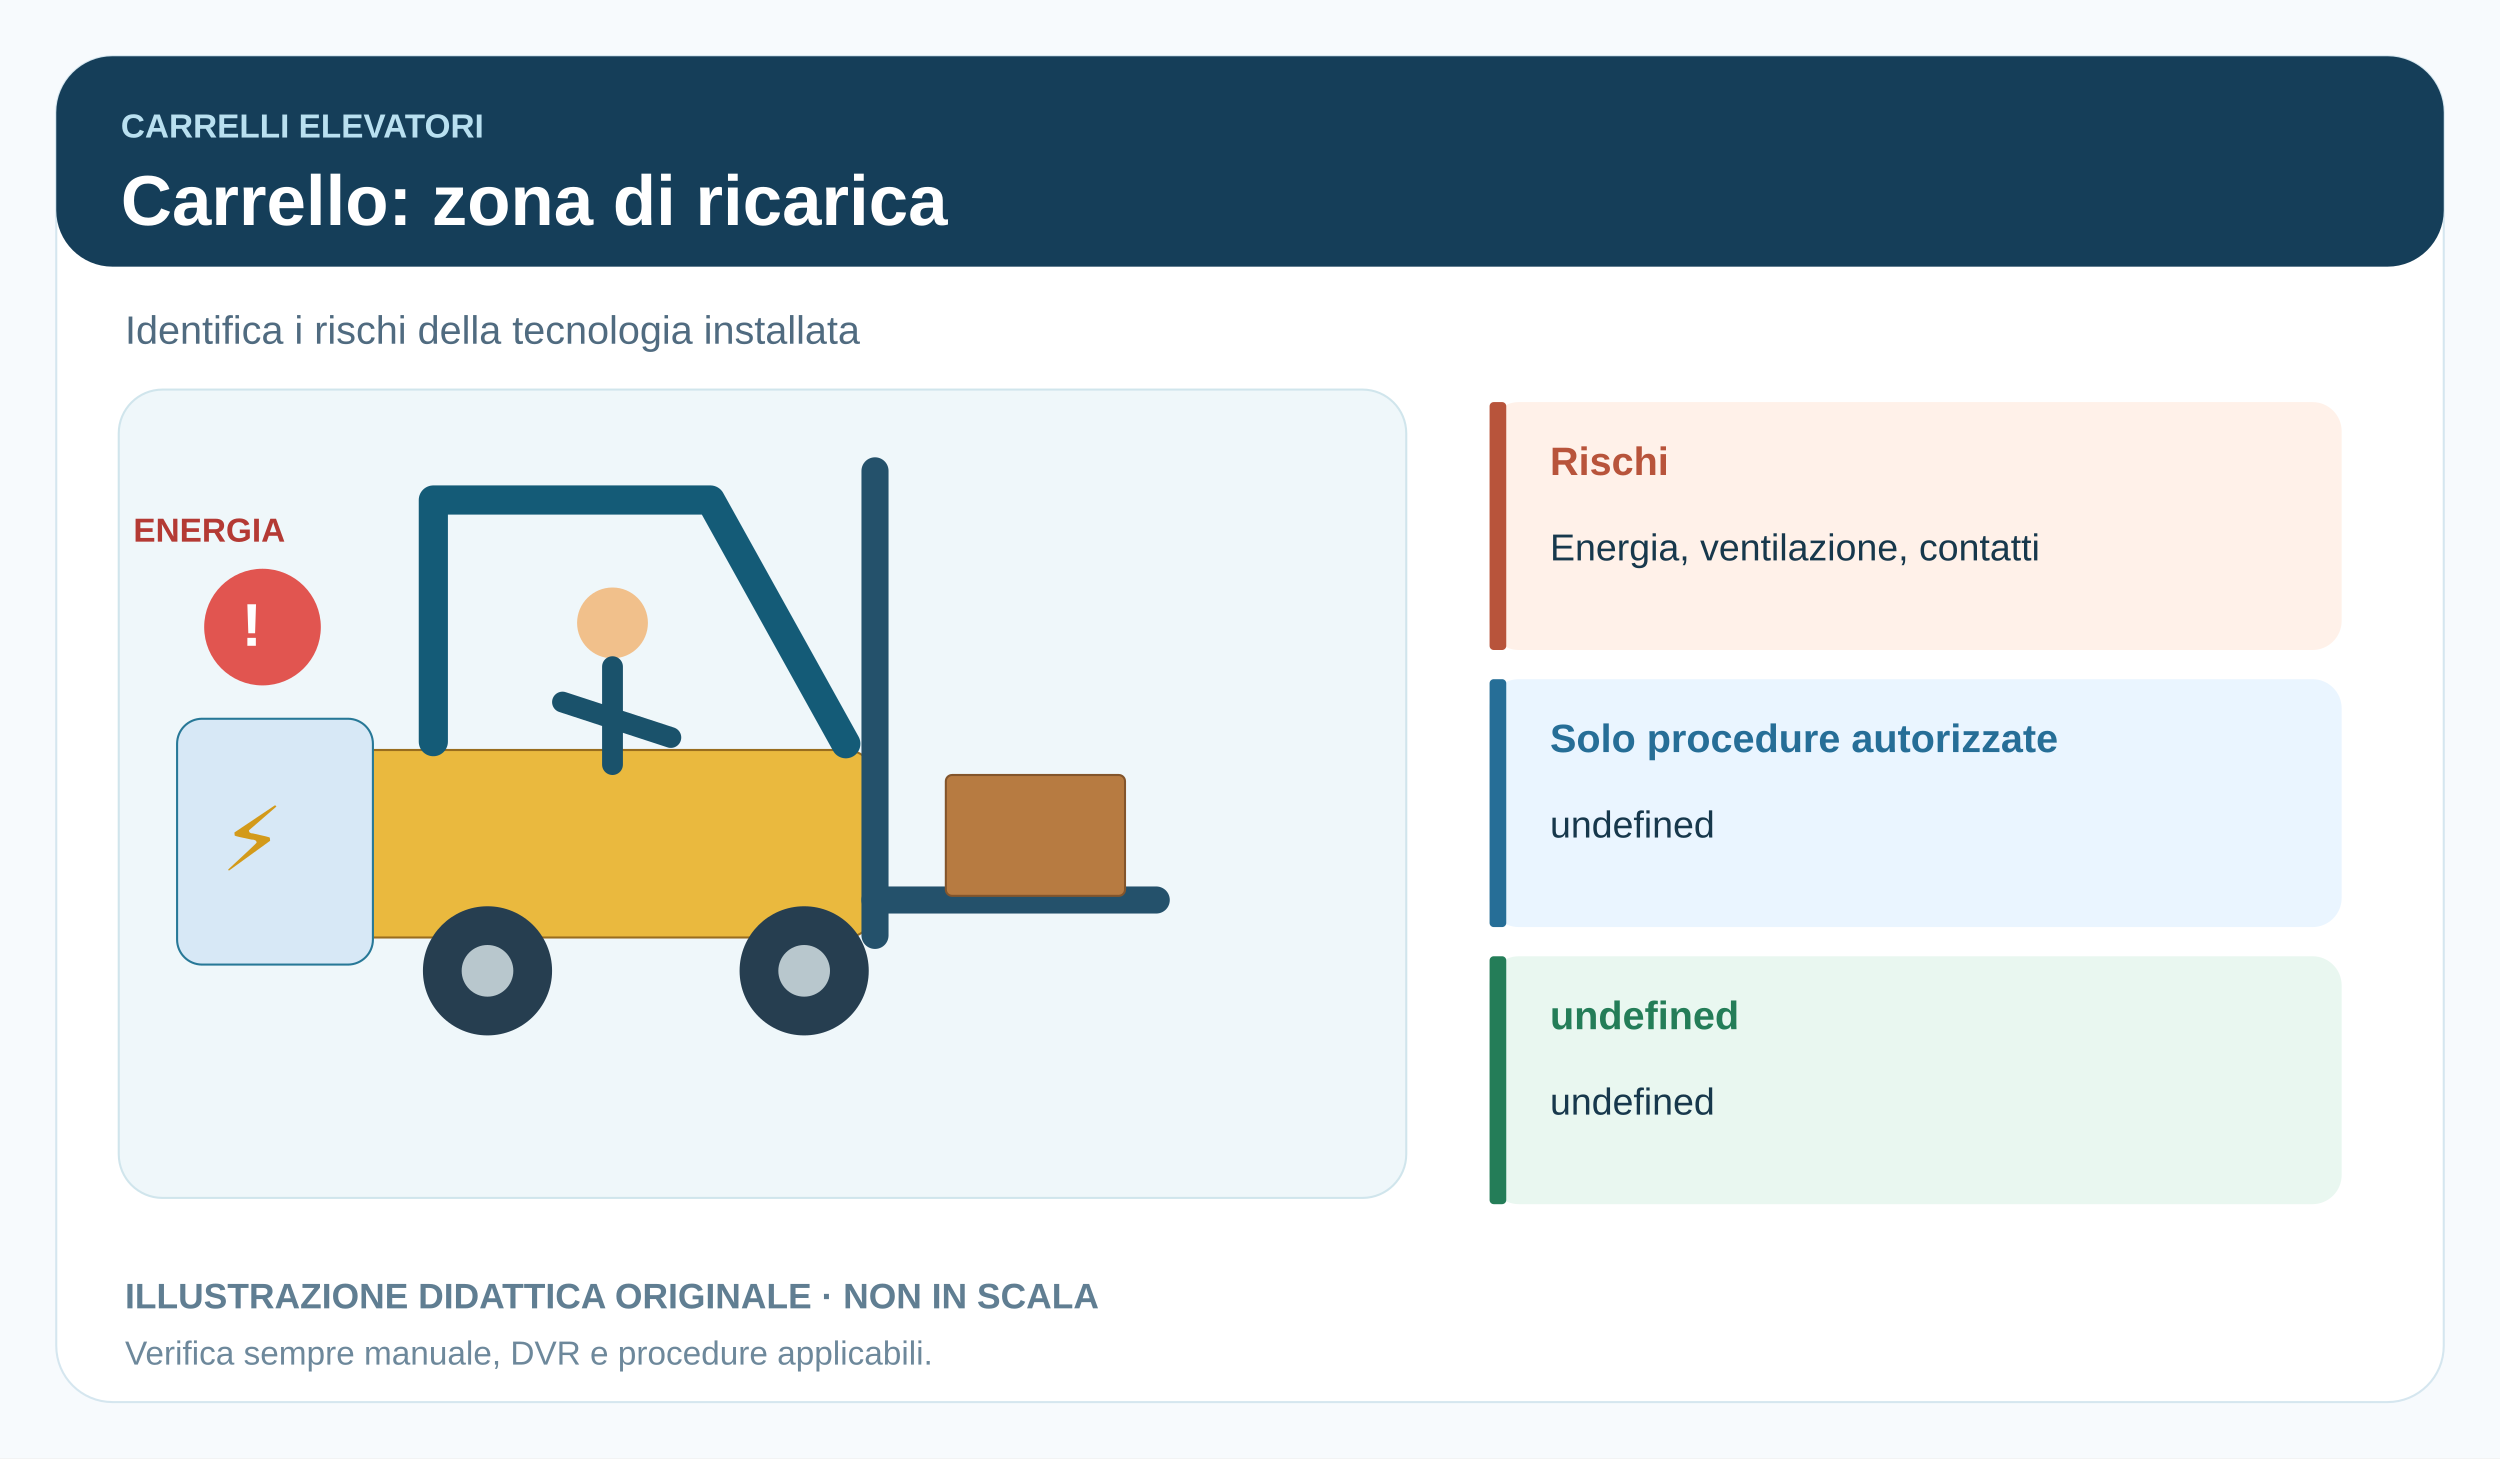
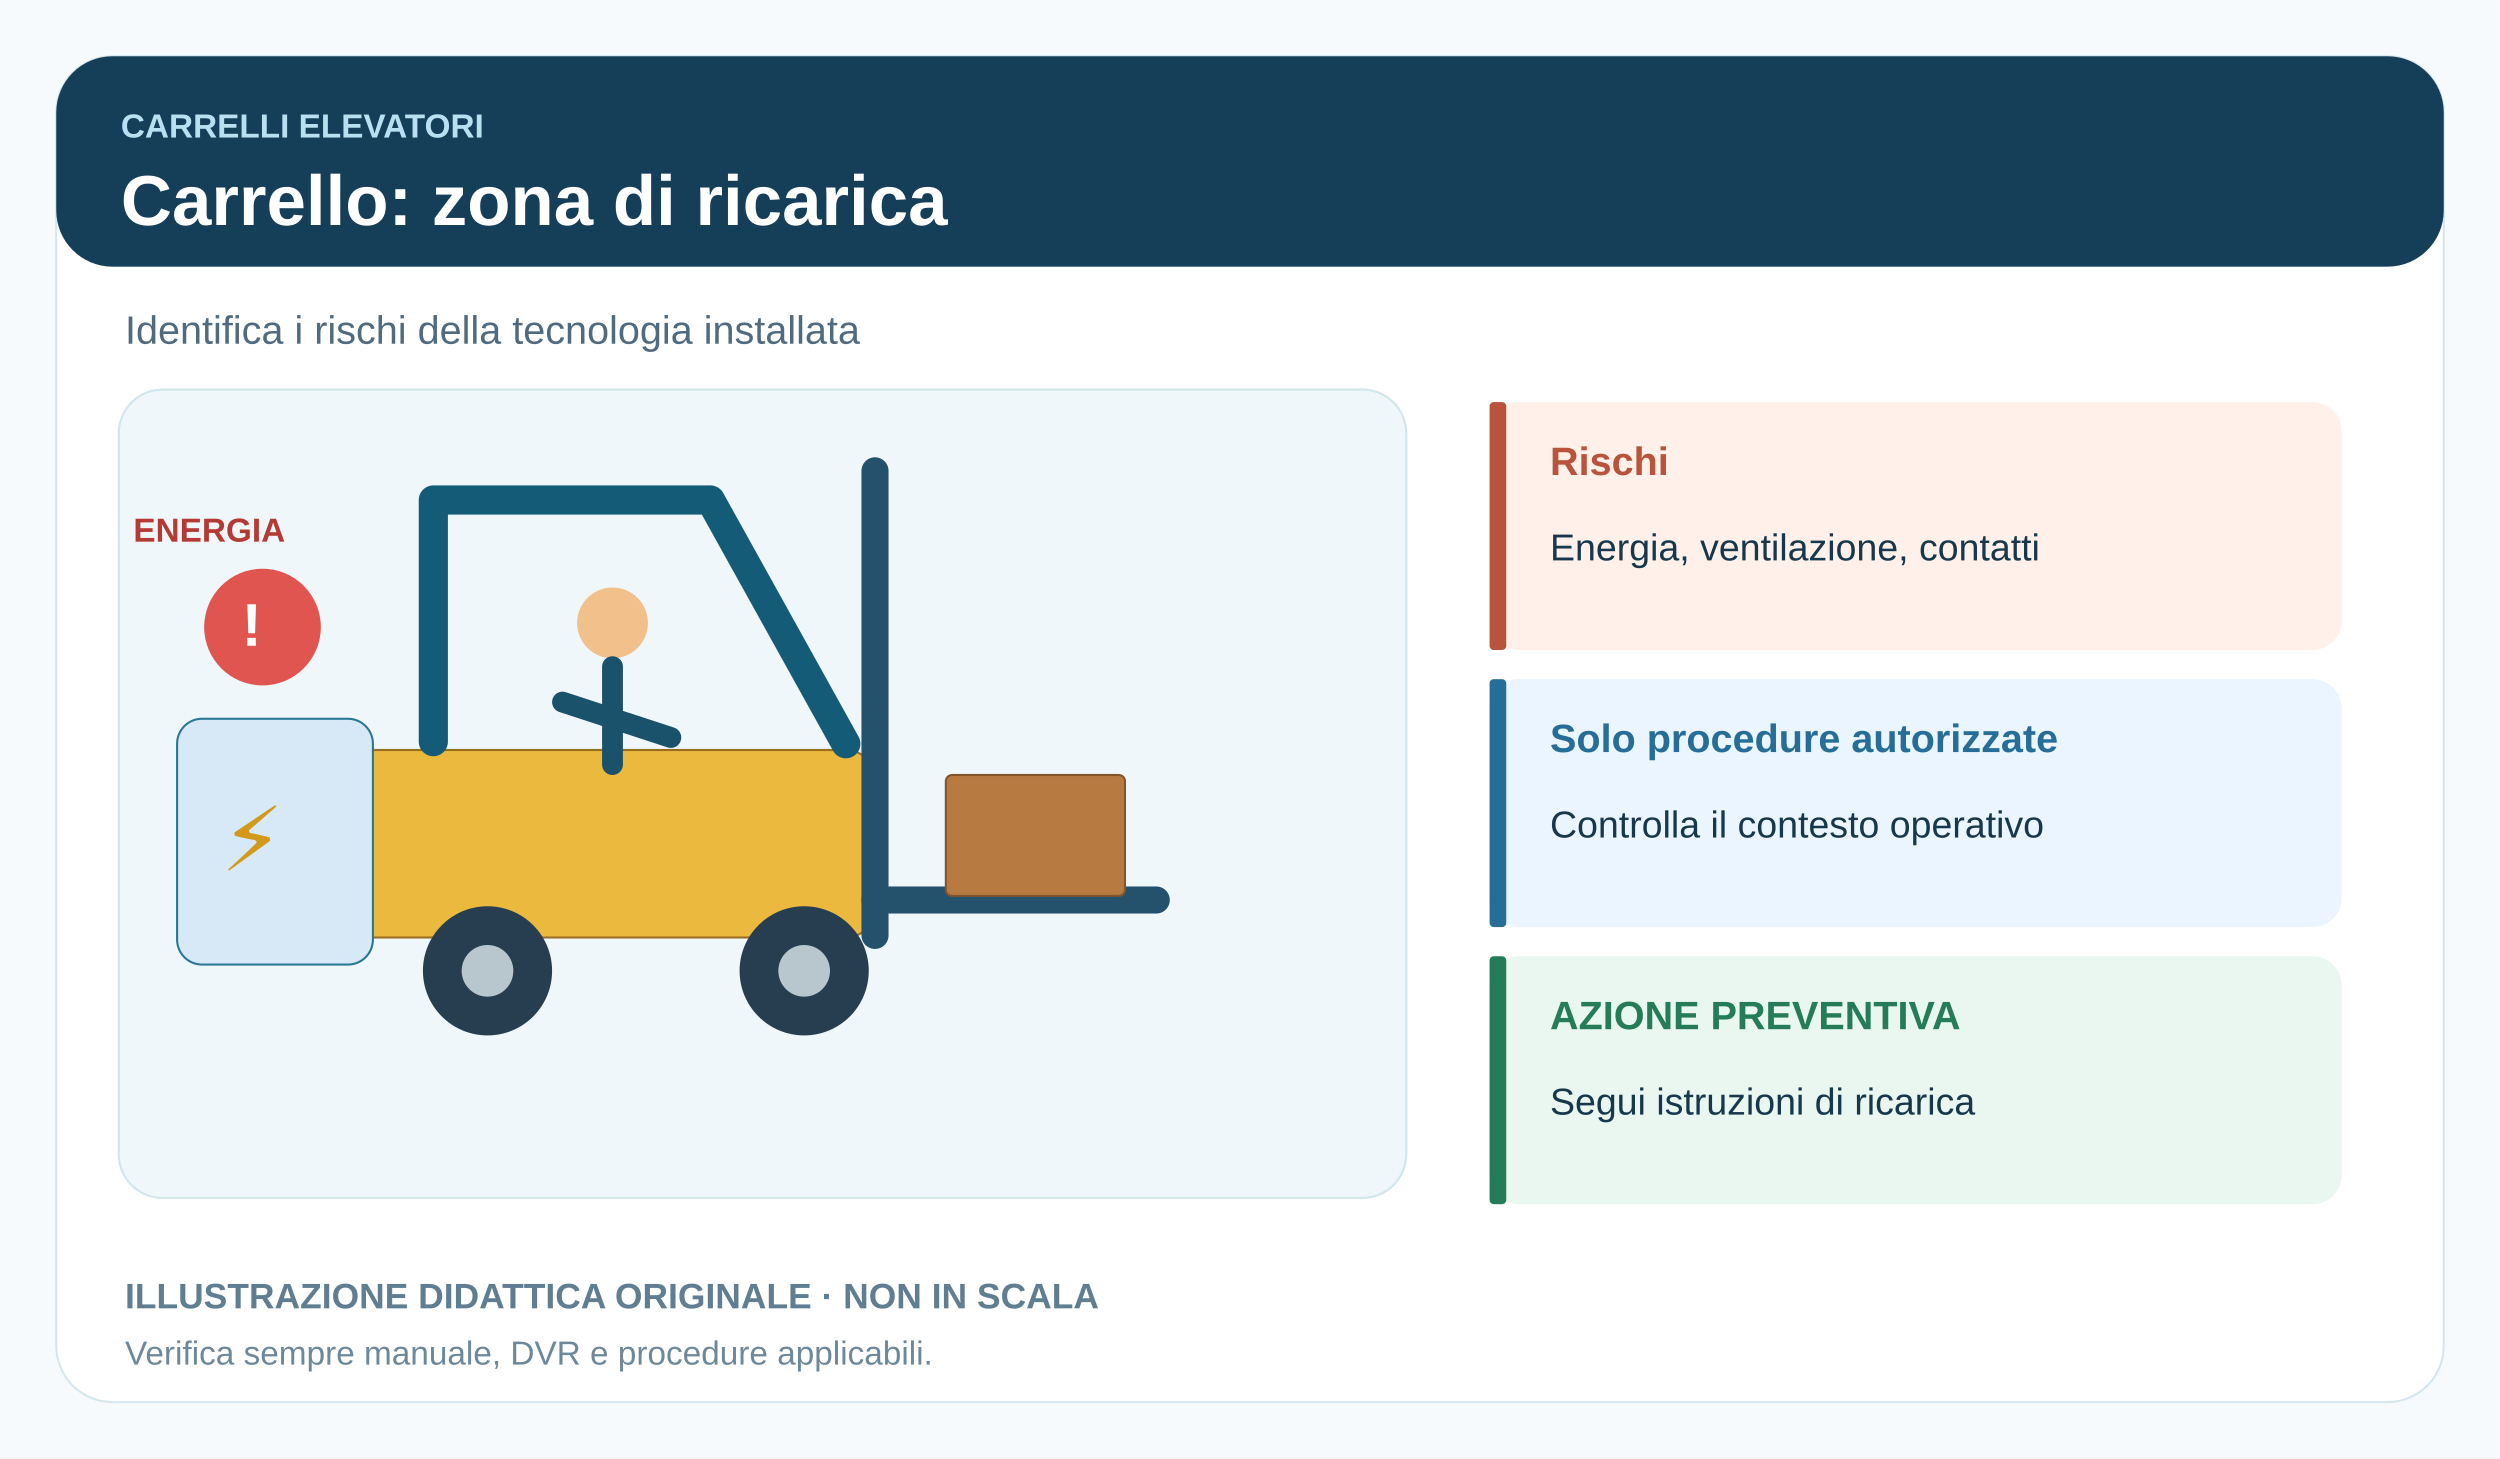
<svg xmlns="http://www.w3.org/2000/svg" width="1200" height="700" viewBox="0 0 1200 700" role="img" aria-labelledby="title desc">
  <rect x="0" y="0" width="1200" height="700" rx="0" fill="#f7fafd" stroke="none" />
  <rect x="27" y="27" width="1146" height="646" rx="27" fill="white" stroke="#d5e6ef" />
  <rect x="27" y="27" width="1146" height="101" rx="27" fill="#153e59" stroke="none" />
  <text x="58" y="66" fill="#b9e0f0" font-size="16" font-weight="700" font-family="Arial,Helvetica,sans-serif">CARRELLI ELEVATORI</text>
  <text x="58" y="108" fill="white" font-size="34" font-weight="700" font-family="Arial,Helvetica,sans-serif">Carrello: zona di ricarica</text>
  <text x="60" y="165" fill="#506b80" font-size="19" font-weight="500" font-family="Arial,Helvetica,sans-serif">Identifica i rischi della tecnologia installata</text>
  <rect x="57" y="187" width="618" height="388" rx="21" fill="#eff7fa" stroke="#d0e5ec" />
  <g>
    <rect x="160" y="360" width="260" height="90" rx="14" fill="#eab93e" stroke="#996d1e" />
    <path d="M208 356V240H341l65 117" stroke="#145b77" stroke-width="14" stroke-linecap="round" stroke-linejoin="round" fill="none" />
    <path d="M420 226V449" stroke="#24516b" stroke-width="13" stroke-linecap="round" stroke-linejoin="round" fill="none" />
    <path d="M420 432H555" stroke="#24516b" stroke-width="13" stroke-linecap="round" stroke-linejoin="round" fill="none" />
    <rect x="454" y="372" width="86" height="58" rx="3" fill="#b77b41" stroke="#83552b" />
    <circle cx="234" cy="466" r="31" fill="#263e50" stroke="none" stroke-width="3" />
    <circle cx="234" cy="466" r="12.4" fill="#b8c7cd" stroke="none" stroke-width="3" />
    <circle cx="386" cy="466" r="31" fill="#263e50" stroke="none" stroke-width="3" />
    <circle cx="386" cy="466" r="12.4" fill="#b8c7cd" stroke="none" stroke-width="3" />
    <circle cx="294" cy="299" r="17" fill="#f1c08b" stroke="none" stroke-width="3" />
    <path d="M294 320v47m-24-30l52 17" stroke="#1a526b" stroke-width="10" stroke-linecap="round" stroke-linejoin="round" fill="none" />
  </g>
  <rect x="85" y="345" width="94" height="118" rx="12" fill="#d7e8f6" stroke="#277897" />
  <text x="106" y="418" fill="#d39a1a" font-size="43" font-weight="700" font-family="Arial,Helvetica,sans-serif">⚡</text>
  <g>
    <circle cx="126" cy="301" r="28" fill="#e15550" stroke="none" stroke-width="3" />
    <text x="116" y="310" fill="white" font-size="29" font-weight="700" font-family="Arial,Helvetica,sans-serif">!</text>
    <text x="64" y="260" fill="#b43a34" font-size="16" font-weight="700" font-family="Arial,Helvetica,sans-serif">ENERGIA</text>
  </g>
  <rect x="713" y="186" width="421" height="390" rx="6" fill="#fff" stroke="none" />
  <rect x="715" y="193" width="409" height="119" rx="14" fill="#fff1e9" stroke="none" />
  <rect x="715" y="193" width="8" height="119" rx="2" fill="#b8543b" stroke="none" />
  <text x="744" y="228" fill="#b8543b" font-size="19" font-weight="700" font-family="Arial,Helvetica,sans-serif">Rischi</text>
  <text x="744" y="269" fill="#17384c" font-size="18" font-weight="500" font-family="Arial,Helvetica,sans-serif">Energia, ventilazione, contatti</text>
  <rect x="715" y="326" width="409" height="119" rx="14" fill="#eaf5ff" stroke="none" />
  <rect x="715" y="326" width="8" height="119" rx="2" fill="#266e97" stroke="none" />
  <text x="744" y="361" fill="#266e97" font-size="19" font-weight="700" font-family="Arial,Helvetica,sans-serif">Solo procedure autorizzate</text>
-   <text x="744" y="402" fill="#17384c" font-size="18" font-weight="500" font-family="Arial,Helvetica,sans-serif">undefined</text>
+   <text x="744" y="402" fill="#17384c" font-size="18" font-weight="500" font-family="Arial,Helvetica,sans-serif">Controlla il contesto operativo</text>
  <rect x="715" y="459" width="409" height="119" rx="14" fill="#e9f7f0" stroke="none" />
  <rect x="715" y="459" width="8" height="119" rx="2" fill="#247d58" stroke="none" />
-   <text x="744" y="494" fill="#247d58" font-size="19" font-weight="700" font-family="Arial,Helvetica,sans-serif">undefined</text>
-   <text x="744" y="535" fill="#17384c" font-size="18" font-weight="500" font-family="Arial,Helvetica,sans-serif">undefined</text>
+   <text x="744" y="494" fill="#247d58" font-size="19" font-weight="700" font-family="Arial,Helvetica,sans-serif">AZIONE PREVENTIVA</text>
+   <text x="744" y="535" fill="#17384c" font-size="18" font-weight="500" font-family="Arial,Helvetica,sans-serif">Segui istruzioni di ricarica</text>
  <text x="60" y="628" fill="#607e92" font-size="17" font-weight="700" font-family="Arial,Helvetica,sans-serif">ILLUSTRAZIONE DIDATTICA ORIGINALE · NON IN SCALA</text>
  <text x="60" y="655" fill="#6d889b" font-size="16" font-weight="500" font-family="Arial,Helvetica,sans-serif">Verifica sempre manuale, DVR e procedure applicabili.</text>
</svg>
